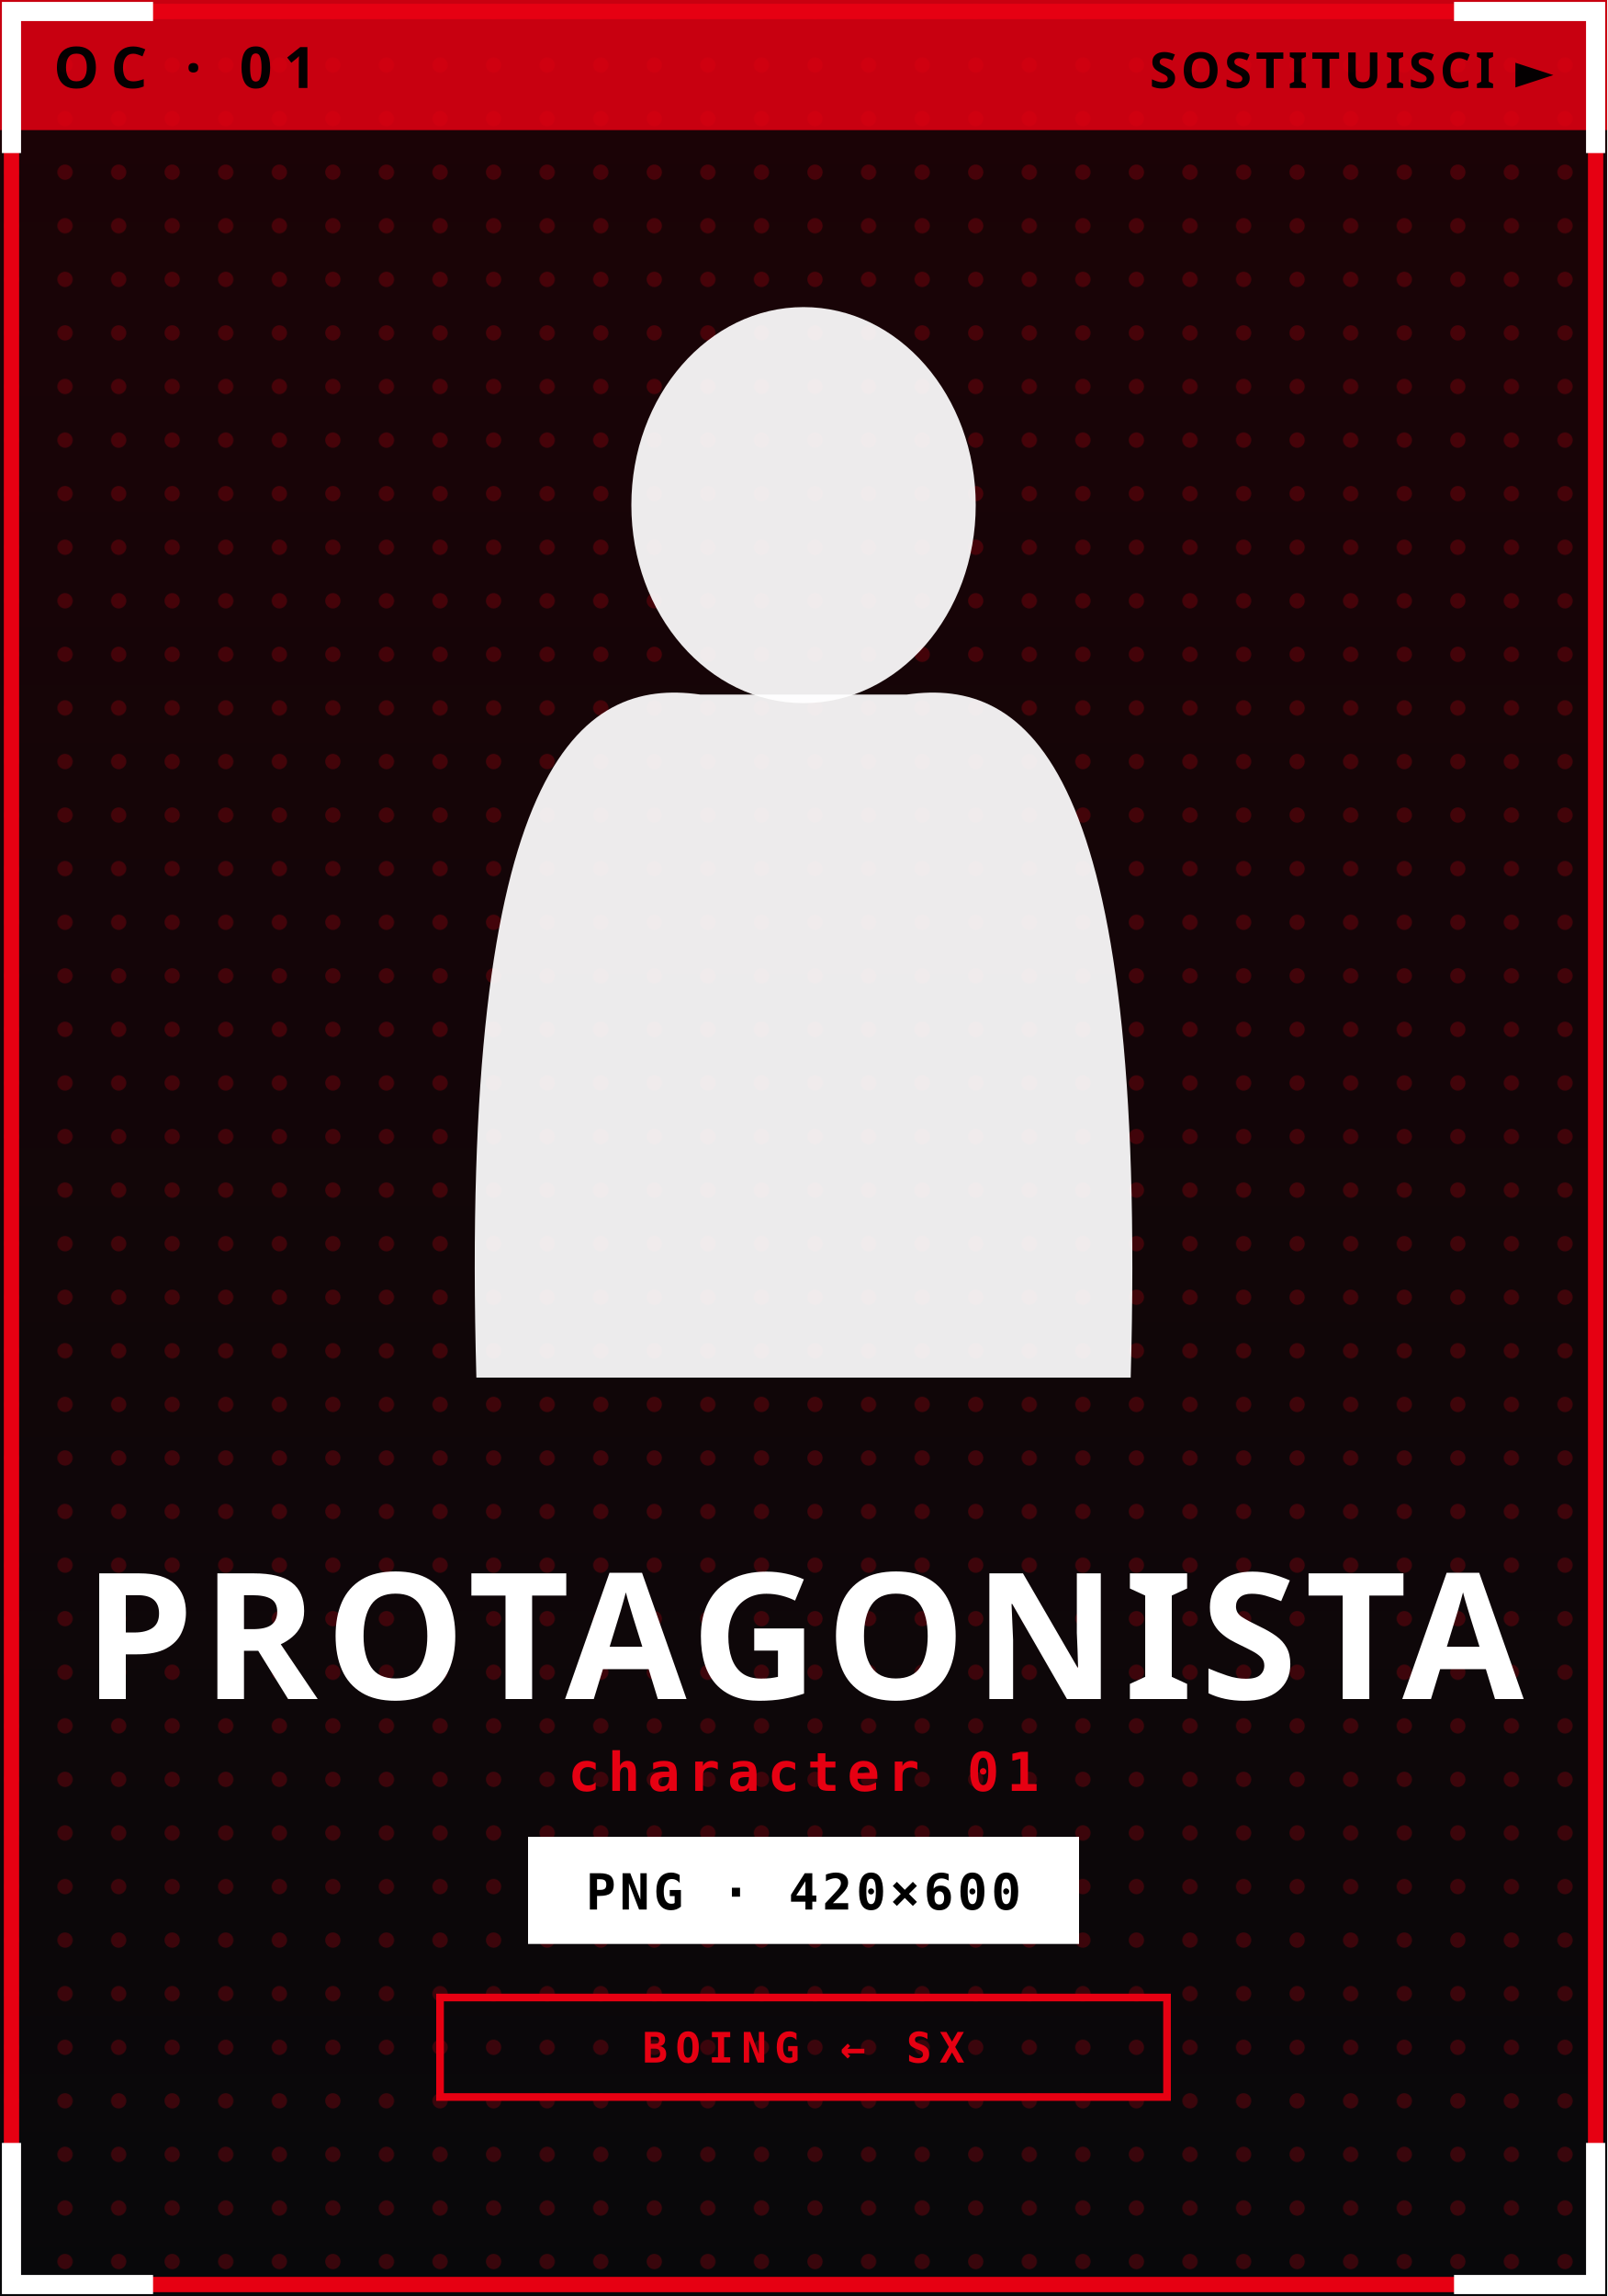
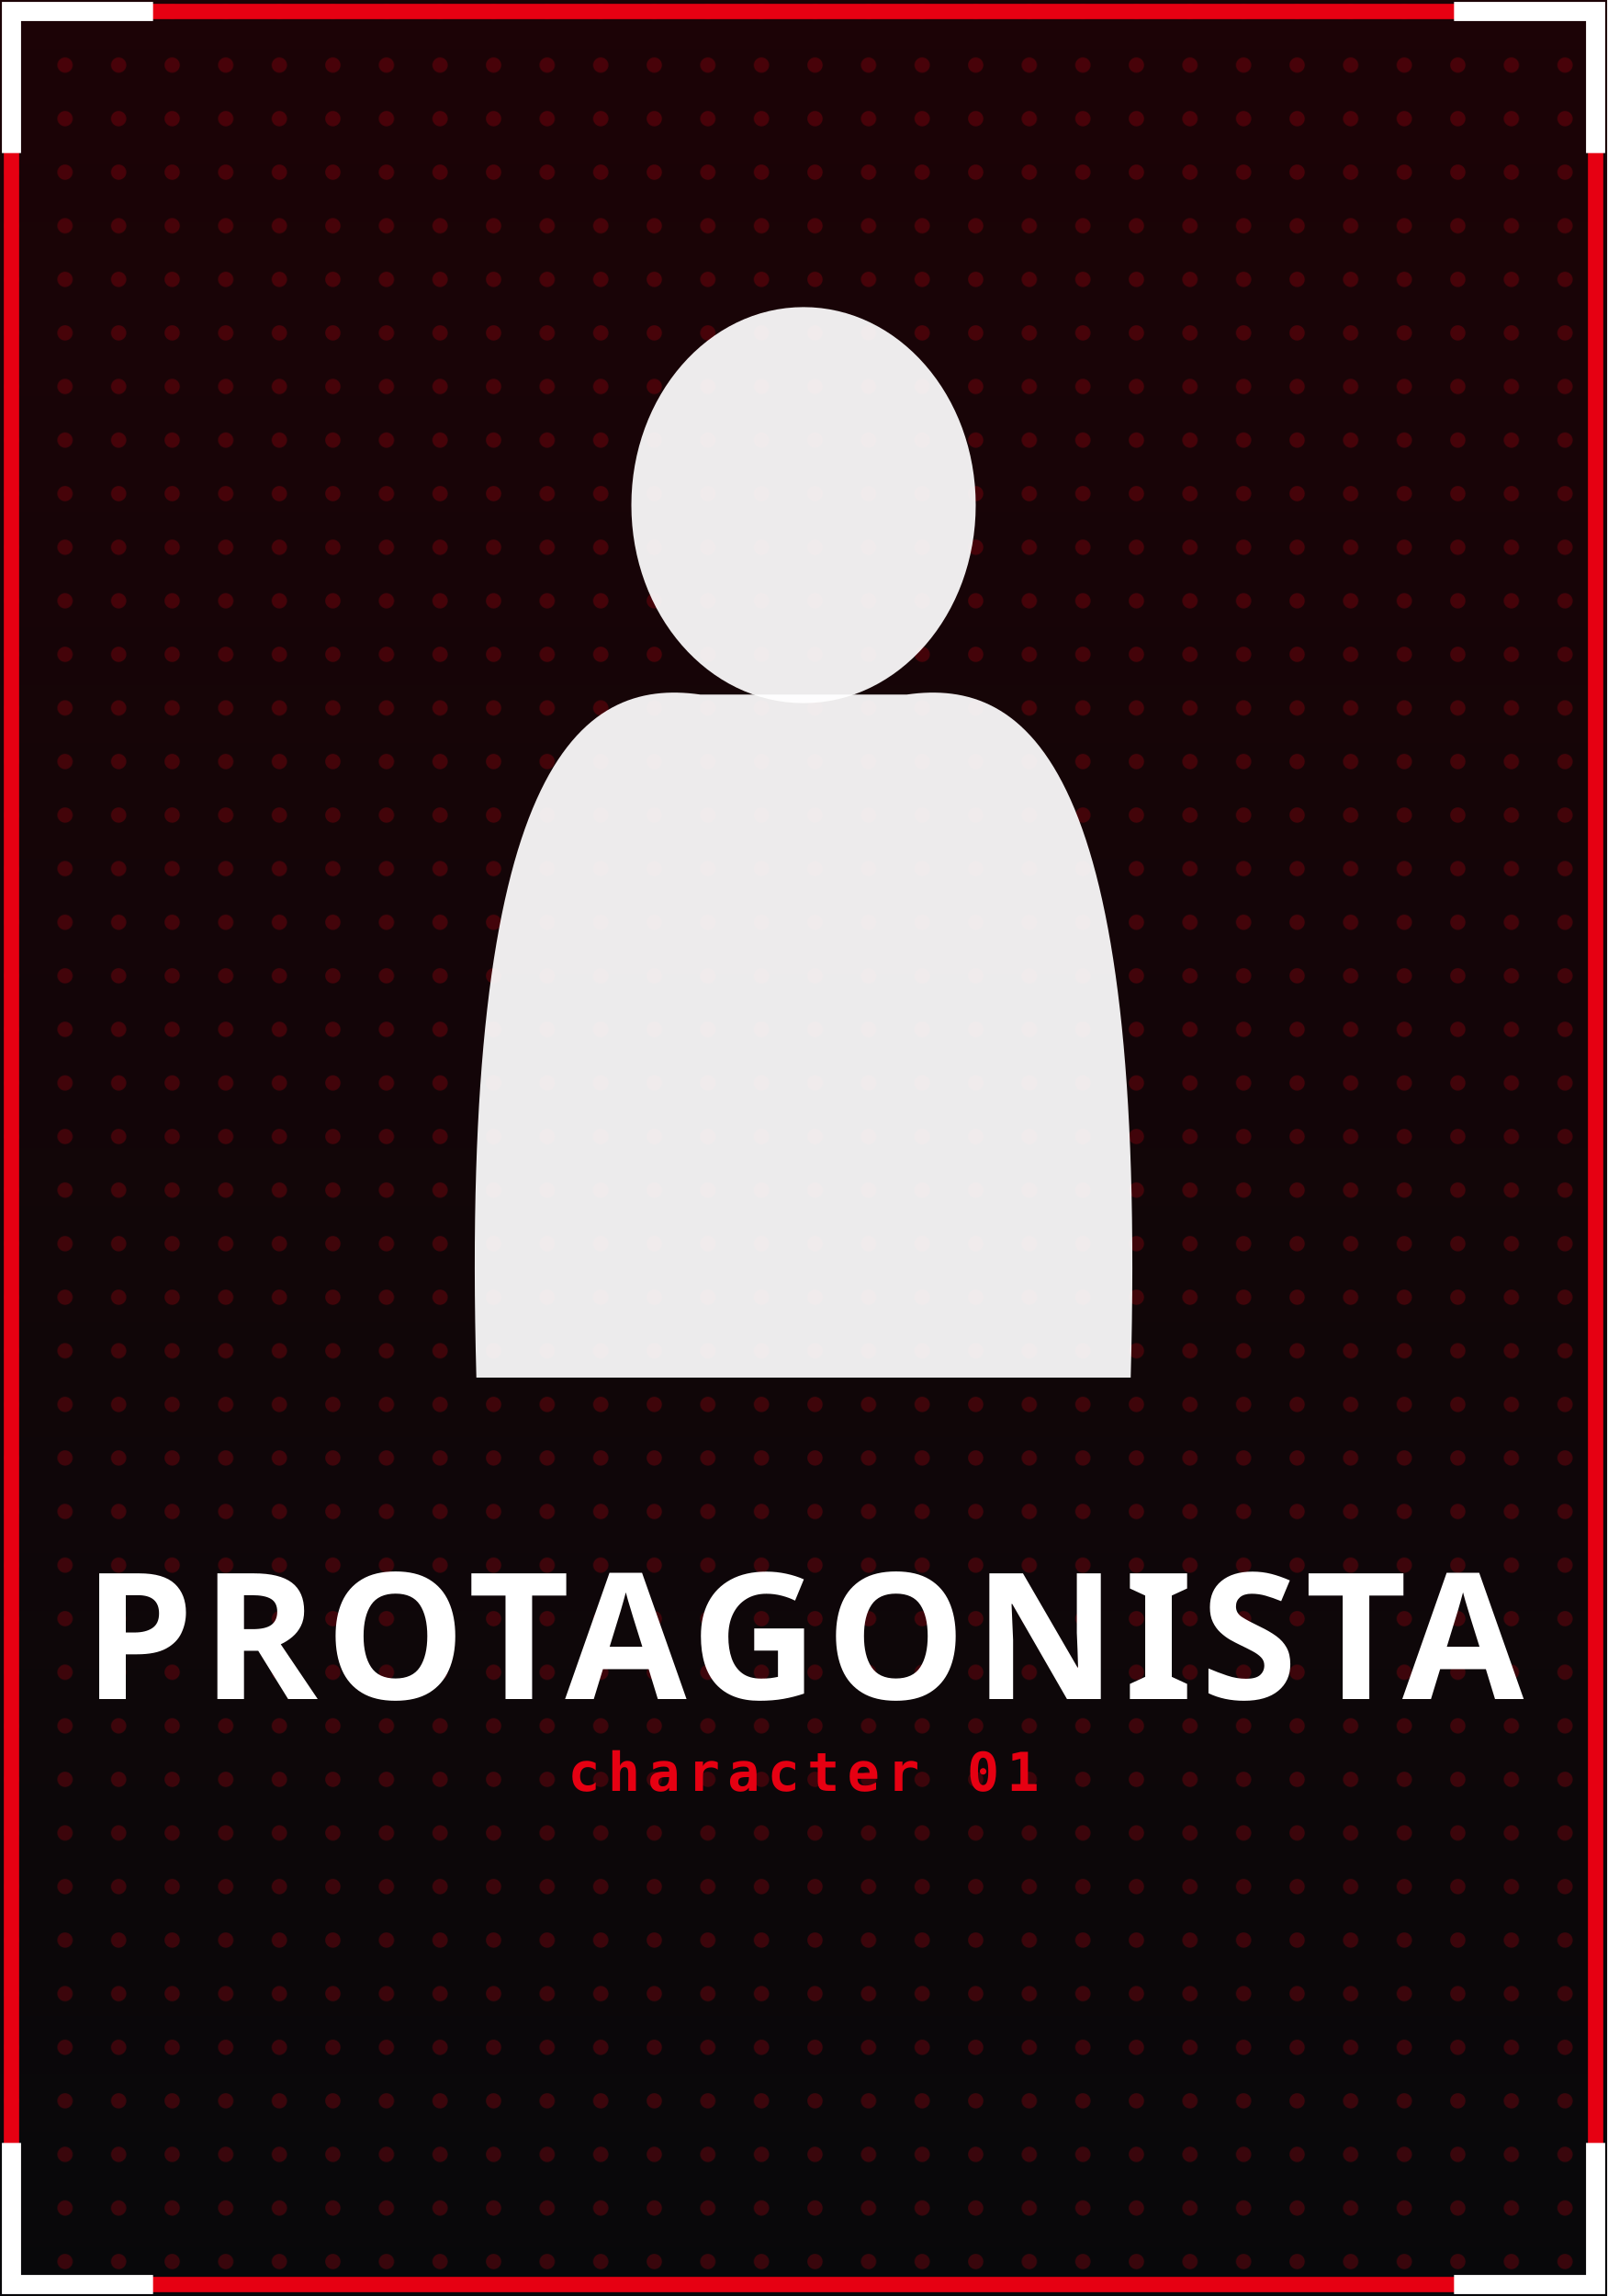
<svg xmlns="http://www.w3.org/2000/svg" viewBox="0 0 420 600" font-family="'Arial Narrow',Impact,sans-serif">
  <defs>
    <pattern id="d420600" width="14" height="14" patternUnits="userSpaceOnUse">
      <circle cx="3" cy="3" r="2" fill="#e60012" opacity="0.22" />
    </pattern>
    <linearGradient id="g420600" x1="0" y1="0" x2="0" y2="1">
      <stop offset="0%" stop-color="#1c0306" />
      <stop offset="100%" stop-color="#08080a" />
    </linearGradient>
  </defs>
  <rect width="420" height="600" fill="url(#g420600)" />
  <rect width="420" height="600" fill="url(#d420600)" />
-   <g opacity="0.85">
-     <rect x="0" y="0" width="420" height="34" fill="#e60012" />
-     <text x="14" y="23" fill="#000" font-size="15" font-weight="bold" letter-spacing="3">OC · 01</text>
-     <text x="406" y="23" fill="#000" font-size="13" font-weight="bold" letter-spacing="1" text-anchor="end">SOSTITUISCI ►</text>
-   </g>
  <ellipse cx="210.0" cy="132.0" rx="45.0" ry="51.75" fill="#fff" opacity="0.92" />
  <path d="M124.5,360.0              C120.0,199.5 151.5,177.0 183.0,181.5              L237.0,181.5              C268.5,177.0 300.0,199.5 295.5,360.0 Z" fill="#fff" opacity="0.92" />
  <text x="210.0" y="444.0" fill="#fff" font-size="46" font-weight="bold" text-anchor="middle" letter-spacing="2">PROTAGONISTA</text>
  <text x="210.0" y="468.0" fill="#e60012" font-size="14" font-weight="bold" text-anchor="middle" letter-spacing="2" font-family="monospace">character 01</text>
-   <rect x="138.0" y="480.0" width="144" height="28" fill="#fff" />
-   <text x="210.0" y="499.0" fill="#000" font-size="13" font-weight="bold" text-anchor="middle" letter-spacing="1" font-family="monospace">PNG · 420×600</text>
-   <rect x="115.0" y="522.0" width="190" height="26" fill="none" stroke="#e60012" stroke-width="2" />
-   <text x="210.0" y="539.0" fill="#e60012" font-size="11" font-weight="bold" text-anchor="middle" letter-spacing="2" font-family="monospace">BOING ← SX</text>
  <rect x="3" y="3" width="414" height="594" fill="none" stroke="#e60012" stroke-width="4" />
  <path d="M3,40 L3,3 L40,3" fill="none" stroke="#fff" stroke-width="5" />
  <path d="M380,3 L417,3 L417,40" fill="none" stroke="#fff" stroke-width="5" />
  <path d="M3,560 L3,597 L40,597" fill="none" stroke="#fff" stroke-width="5" />
  <path d="M380,597 L417,597 L417,560" fill="none" stroke="#fff" stroke-width="5" />
</svg>
